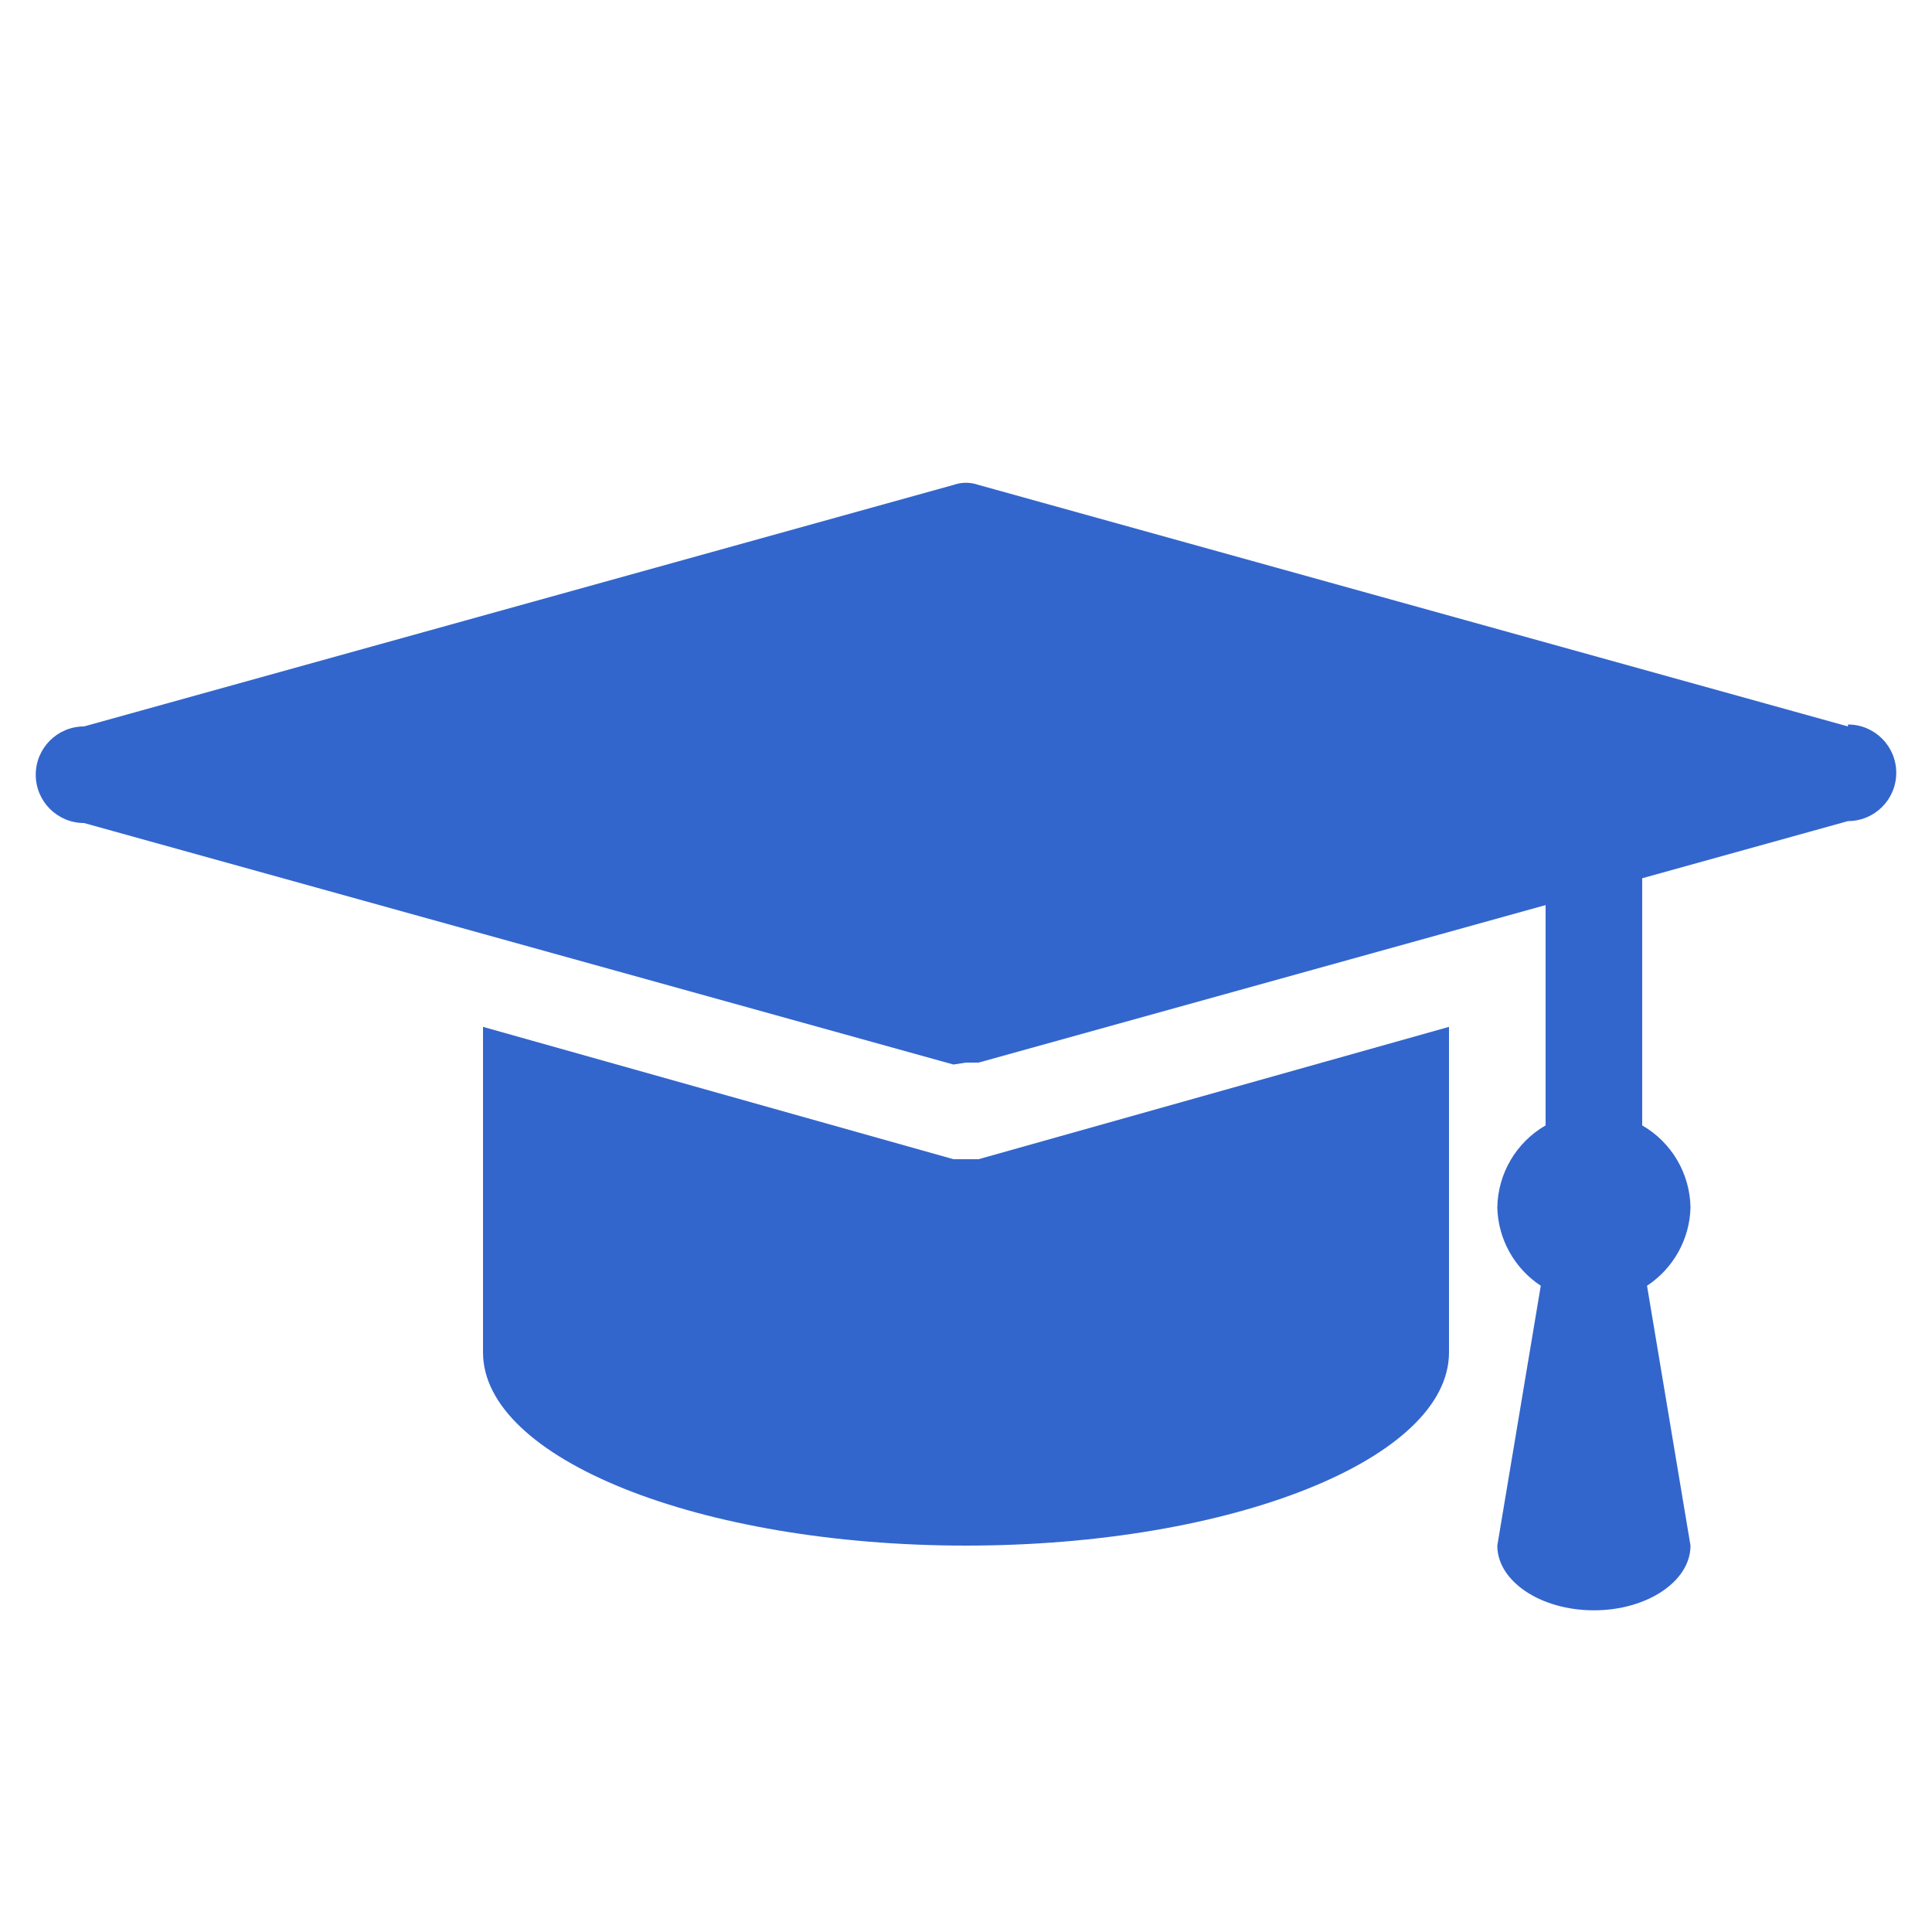
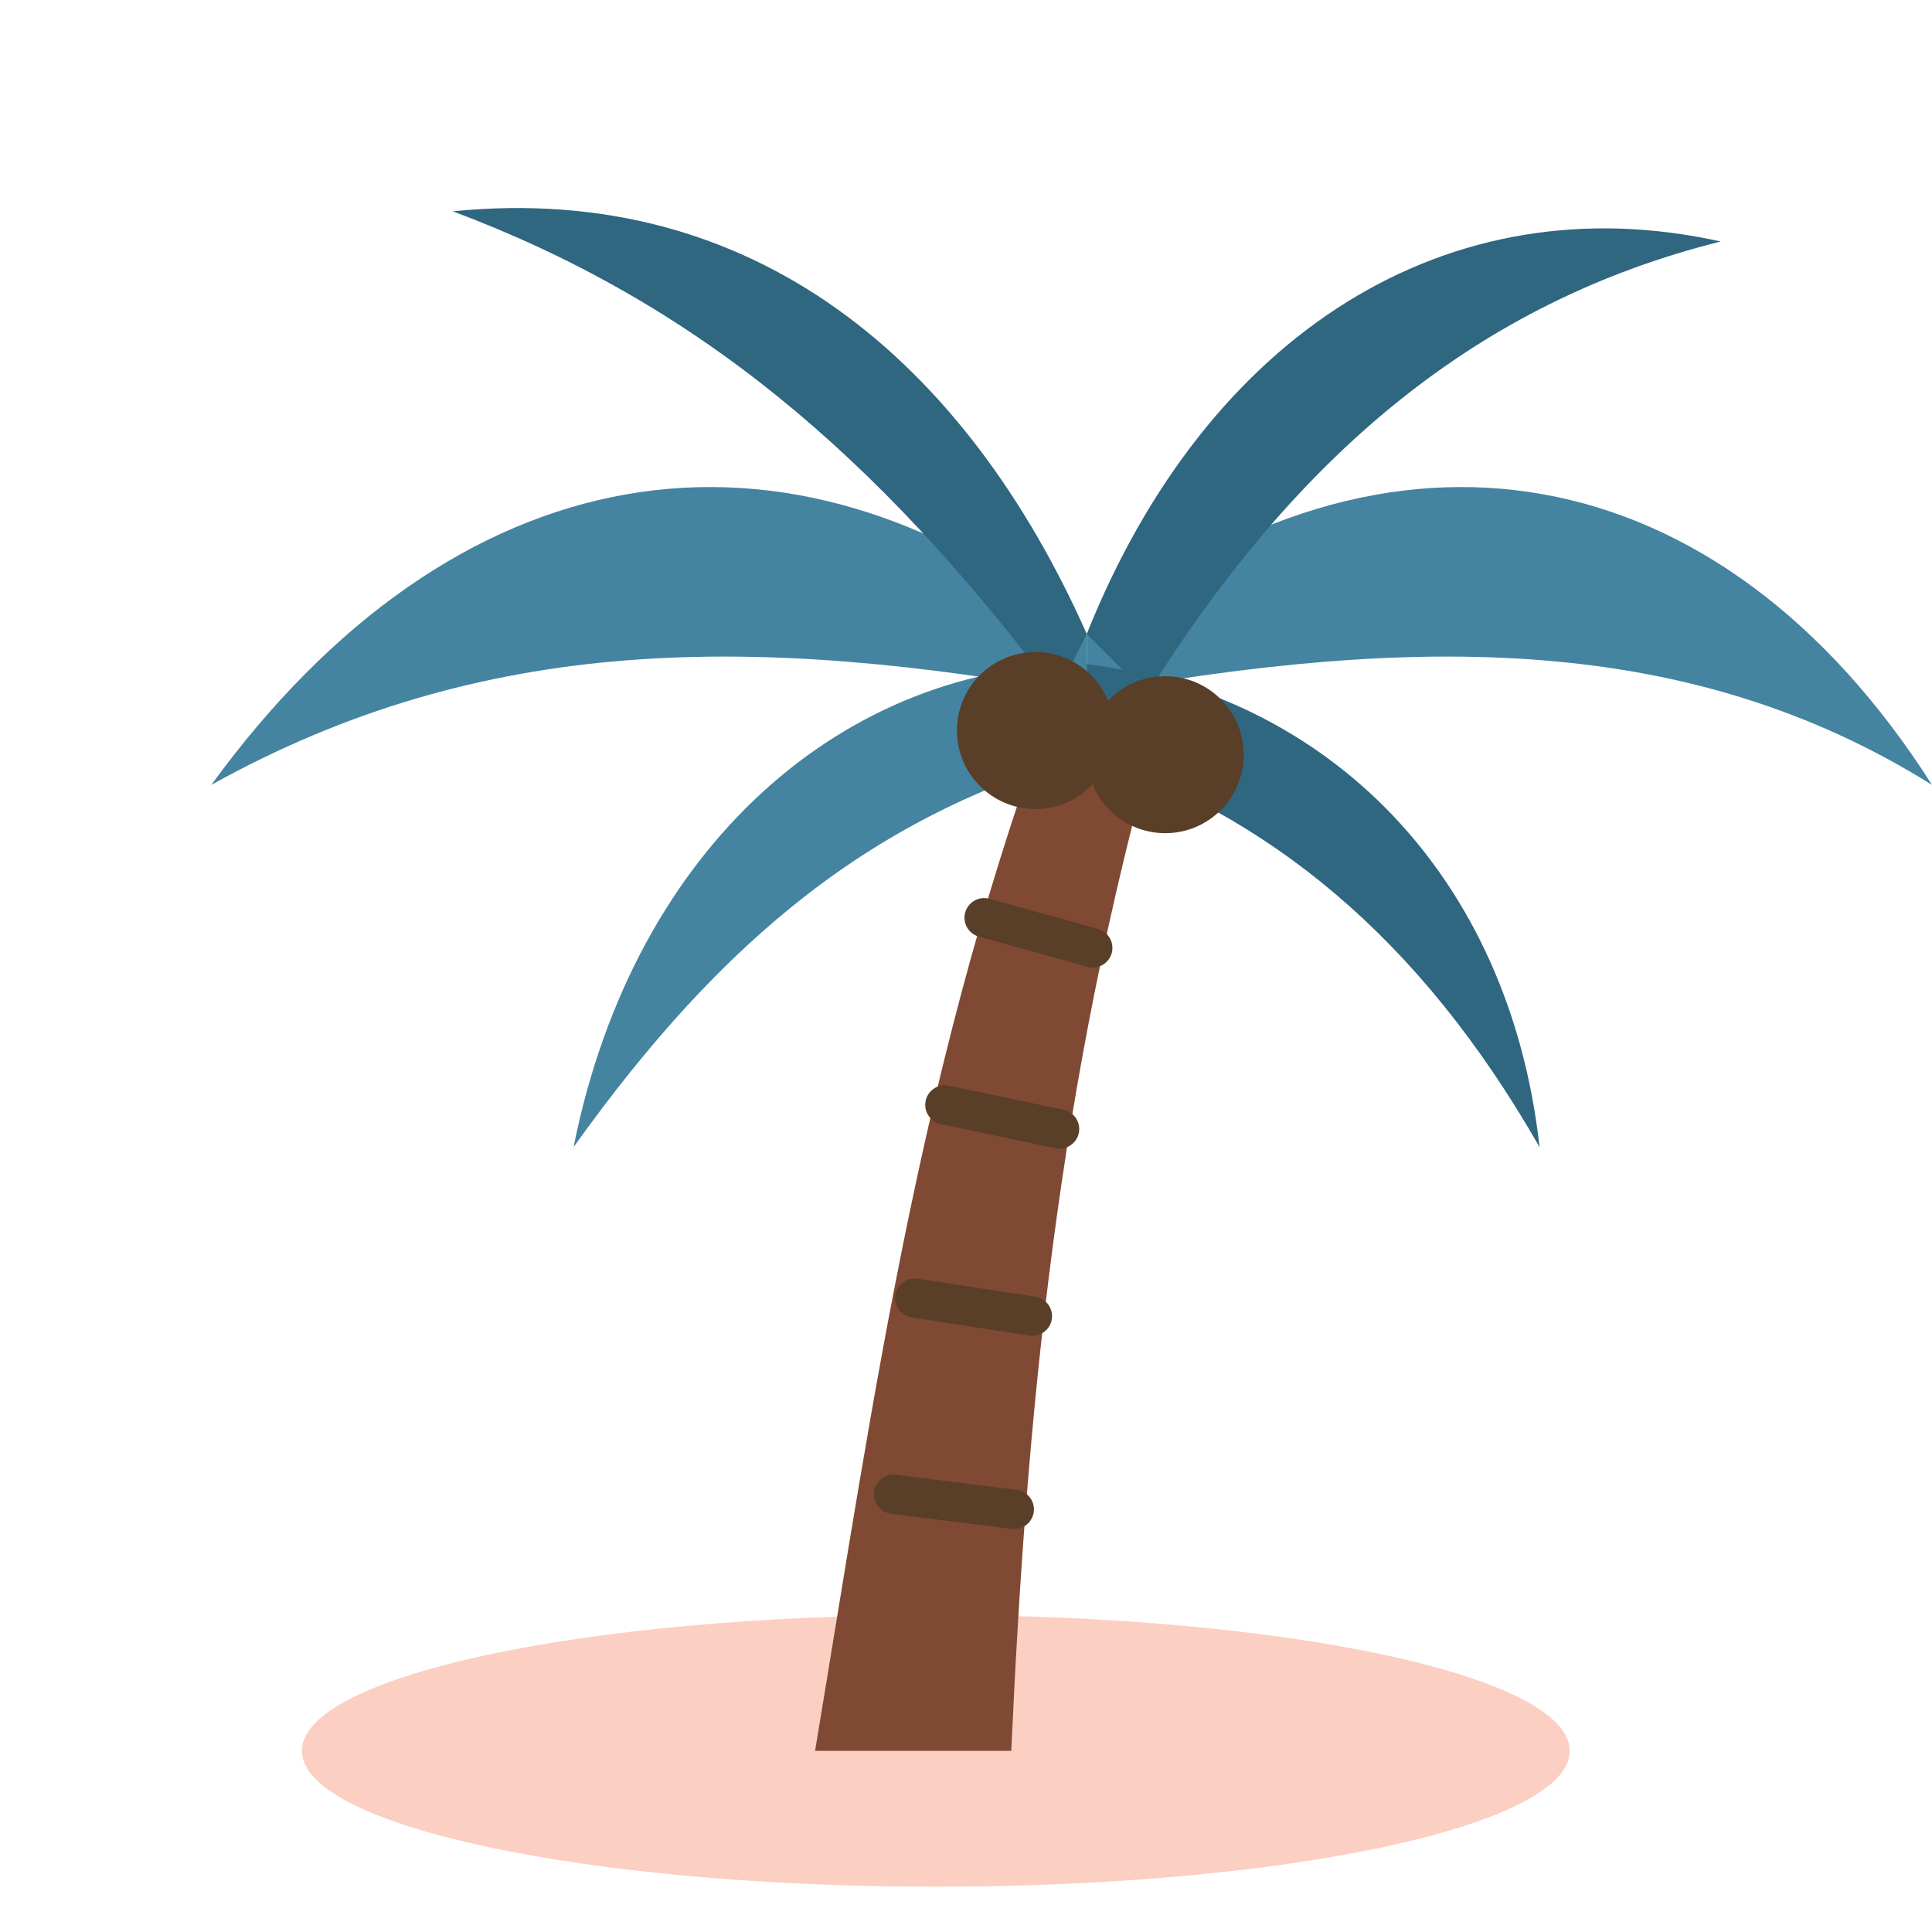
- <svg xmlns="http://www.w3.org/2000/svg" viewBox="2 2 20 20">
-   <path d="M12.13,14,12,14l-.13,0L7,12.63V16c0,1.1,2.24,2,5,2s5-.9,5-2V12.63Z" fill="#36c" />
-   <path d="M21.13,9.52l-9-2.5a.39.39,0,0,0-.26,0l-9,2.5a.5.5,0,0,0,0,1l9,2.5L12,13l.13,0,9-2.5a.5.5,0,0,0,0-1Z" fill="#36c" />
-   <path d="M19.5,14.5a1,1,0,0,0-.5-.85V10H18v3.65a1,1,0,0,0-.5.85,1,1,0,0,0,.45.81L17.5,18c0,.37.45.67,1,.67s1-.3,1-.67l-.45-2.69A1,1,0,0,0,19.5,14.5Z" fill="#36c" />
+ <svg xmlns="http://www.w3.org/2000/svg" viewBox="0 0 64 64">
+   <ellipse cx="31" cy="58" rx="21" ry="4.5" fill="#fbcfc2" />
+   <path d="M27 58c2-12 3.5-23 8-35l3.4 1C35 36 34 47 33.5 58z" fill="#804933" />
+   <path d="M29.6 49.5l4 .5M30.3 43l3.9.6M31.3 36.6l3.8.8M32.6 30.4l3.6 1" stroke="#593e28" stroke-width="1.3" stroke-linecap="round" fill="none" />
+   <g fill="#4484a0">
+     <path d="M36 21C26 13 15 15 7 26c9-5 18-5 29-3z" />
+     <path d="M36 21c10-8 21-6 28 5-8-5-17-5-28-3z" />
+     <path d="M36 22c-8 0-15 6-17 16 5-7 10-11 17-13z" />
+   </g>
+   <g fill="#2f6680">
+     <path d="M36 21c-4-9-11-15-21-14 8 3 14 8 20 16z" />
+     <path d="M36 21c4-10 12-15 21-13-8 2-14 7-19 15z" />
+     <path d="M36 22c8 1 14 7 15 16-4-7-9-11-15-13z" />
+   </g>
+   <circle cx="34.3" cy="24.2" r="2.6" fill="#593e28" />
+   <circle cx="38.6" cy="25" r="2.6" fill="#593e28" />
</svg>
